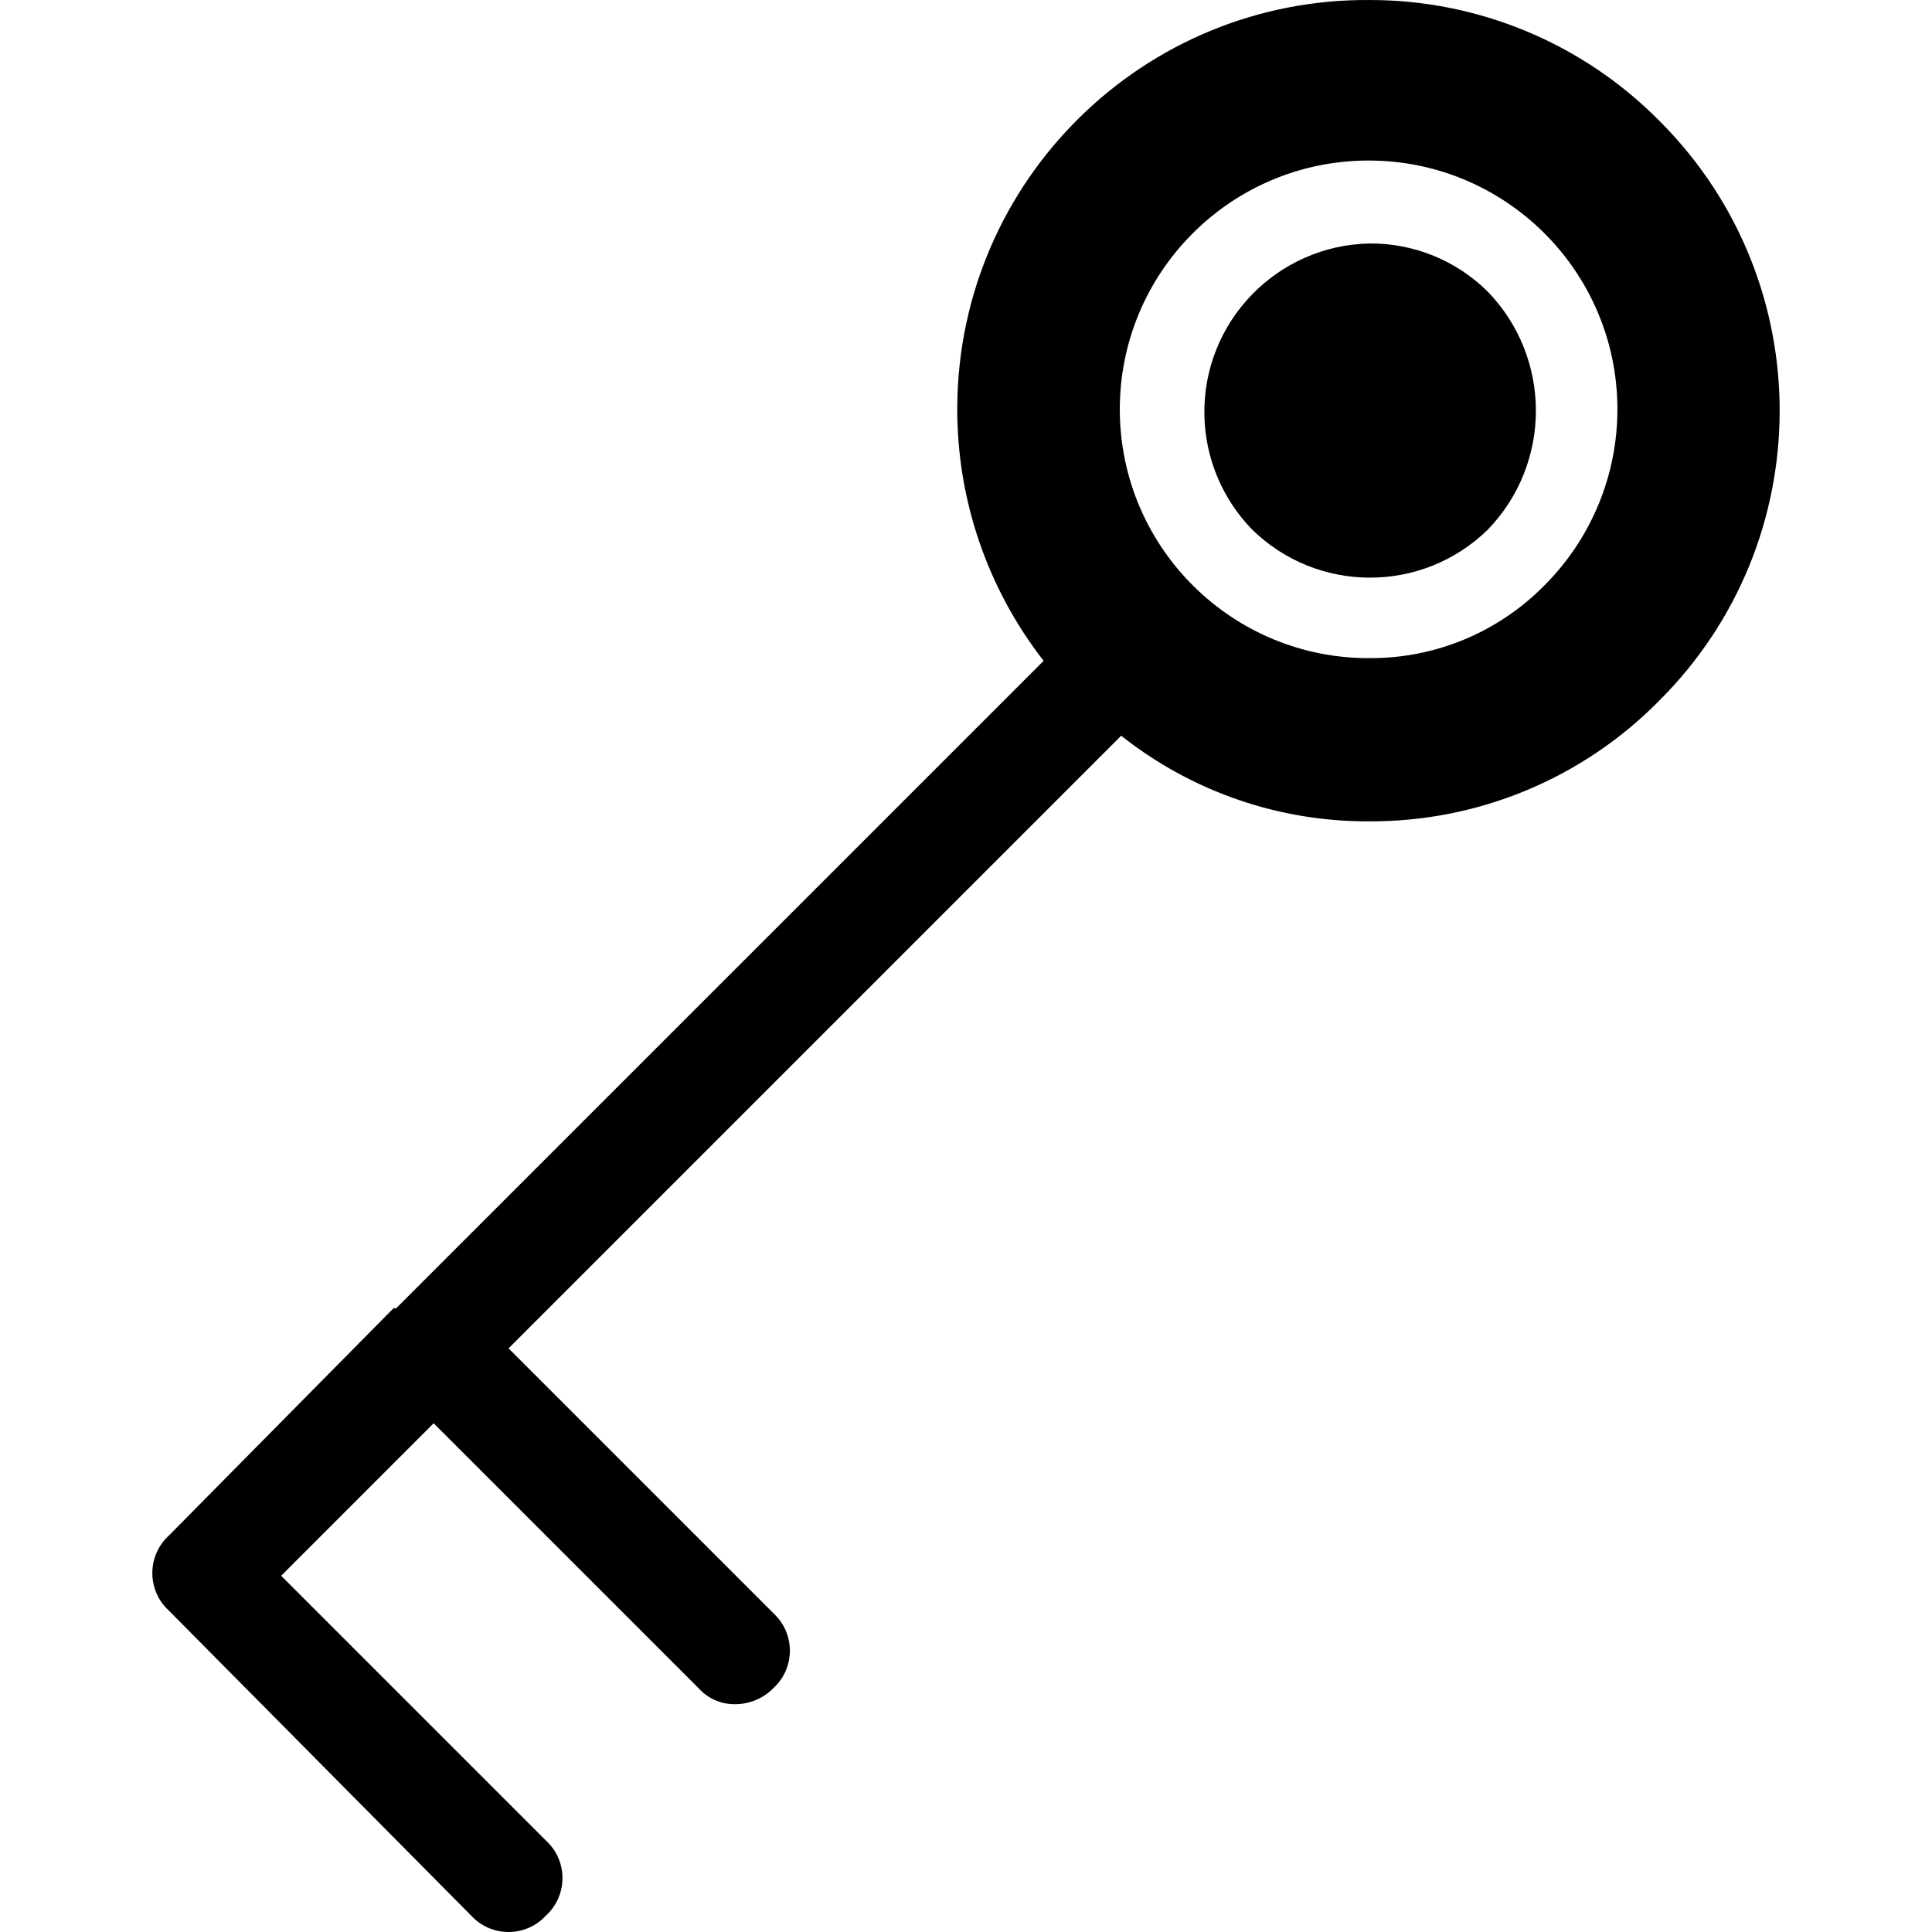
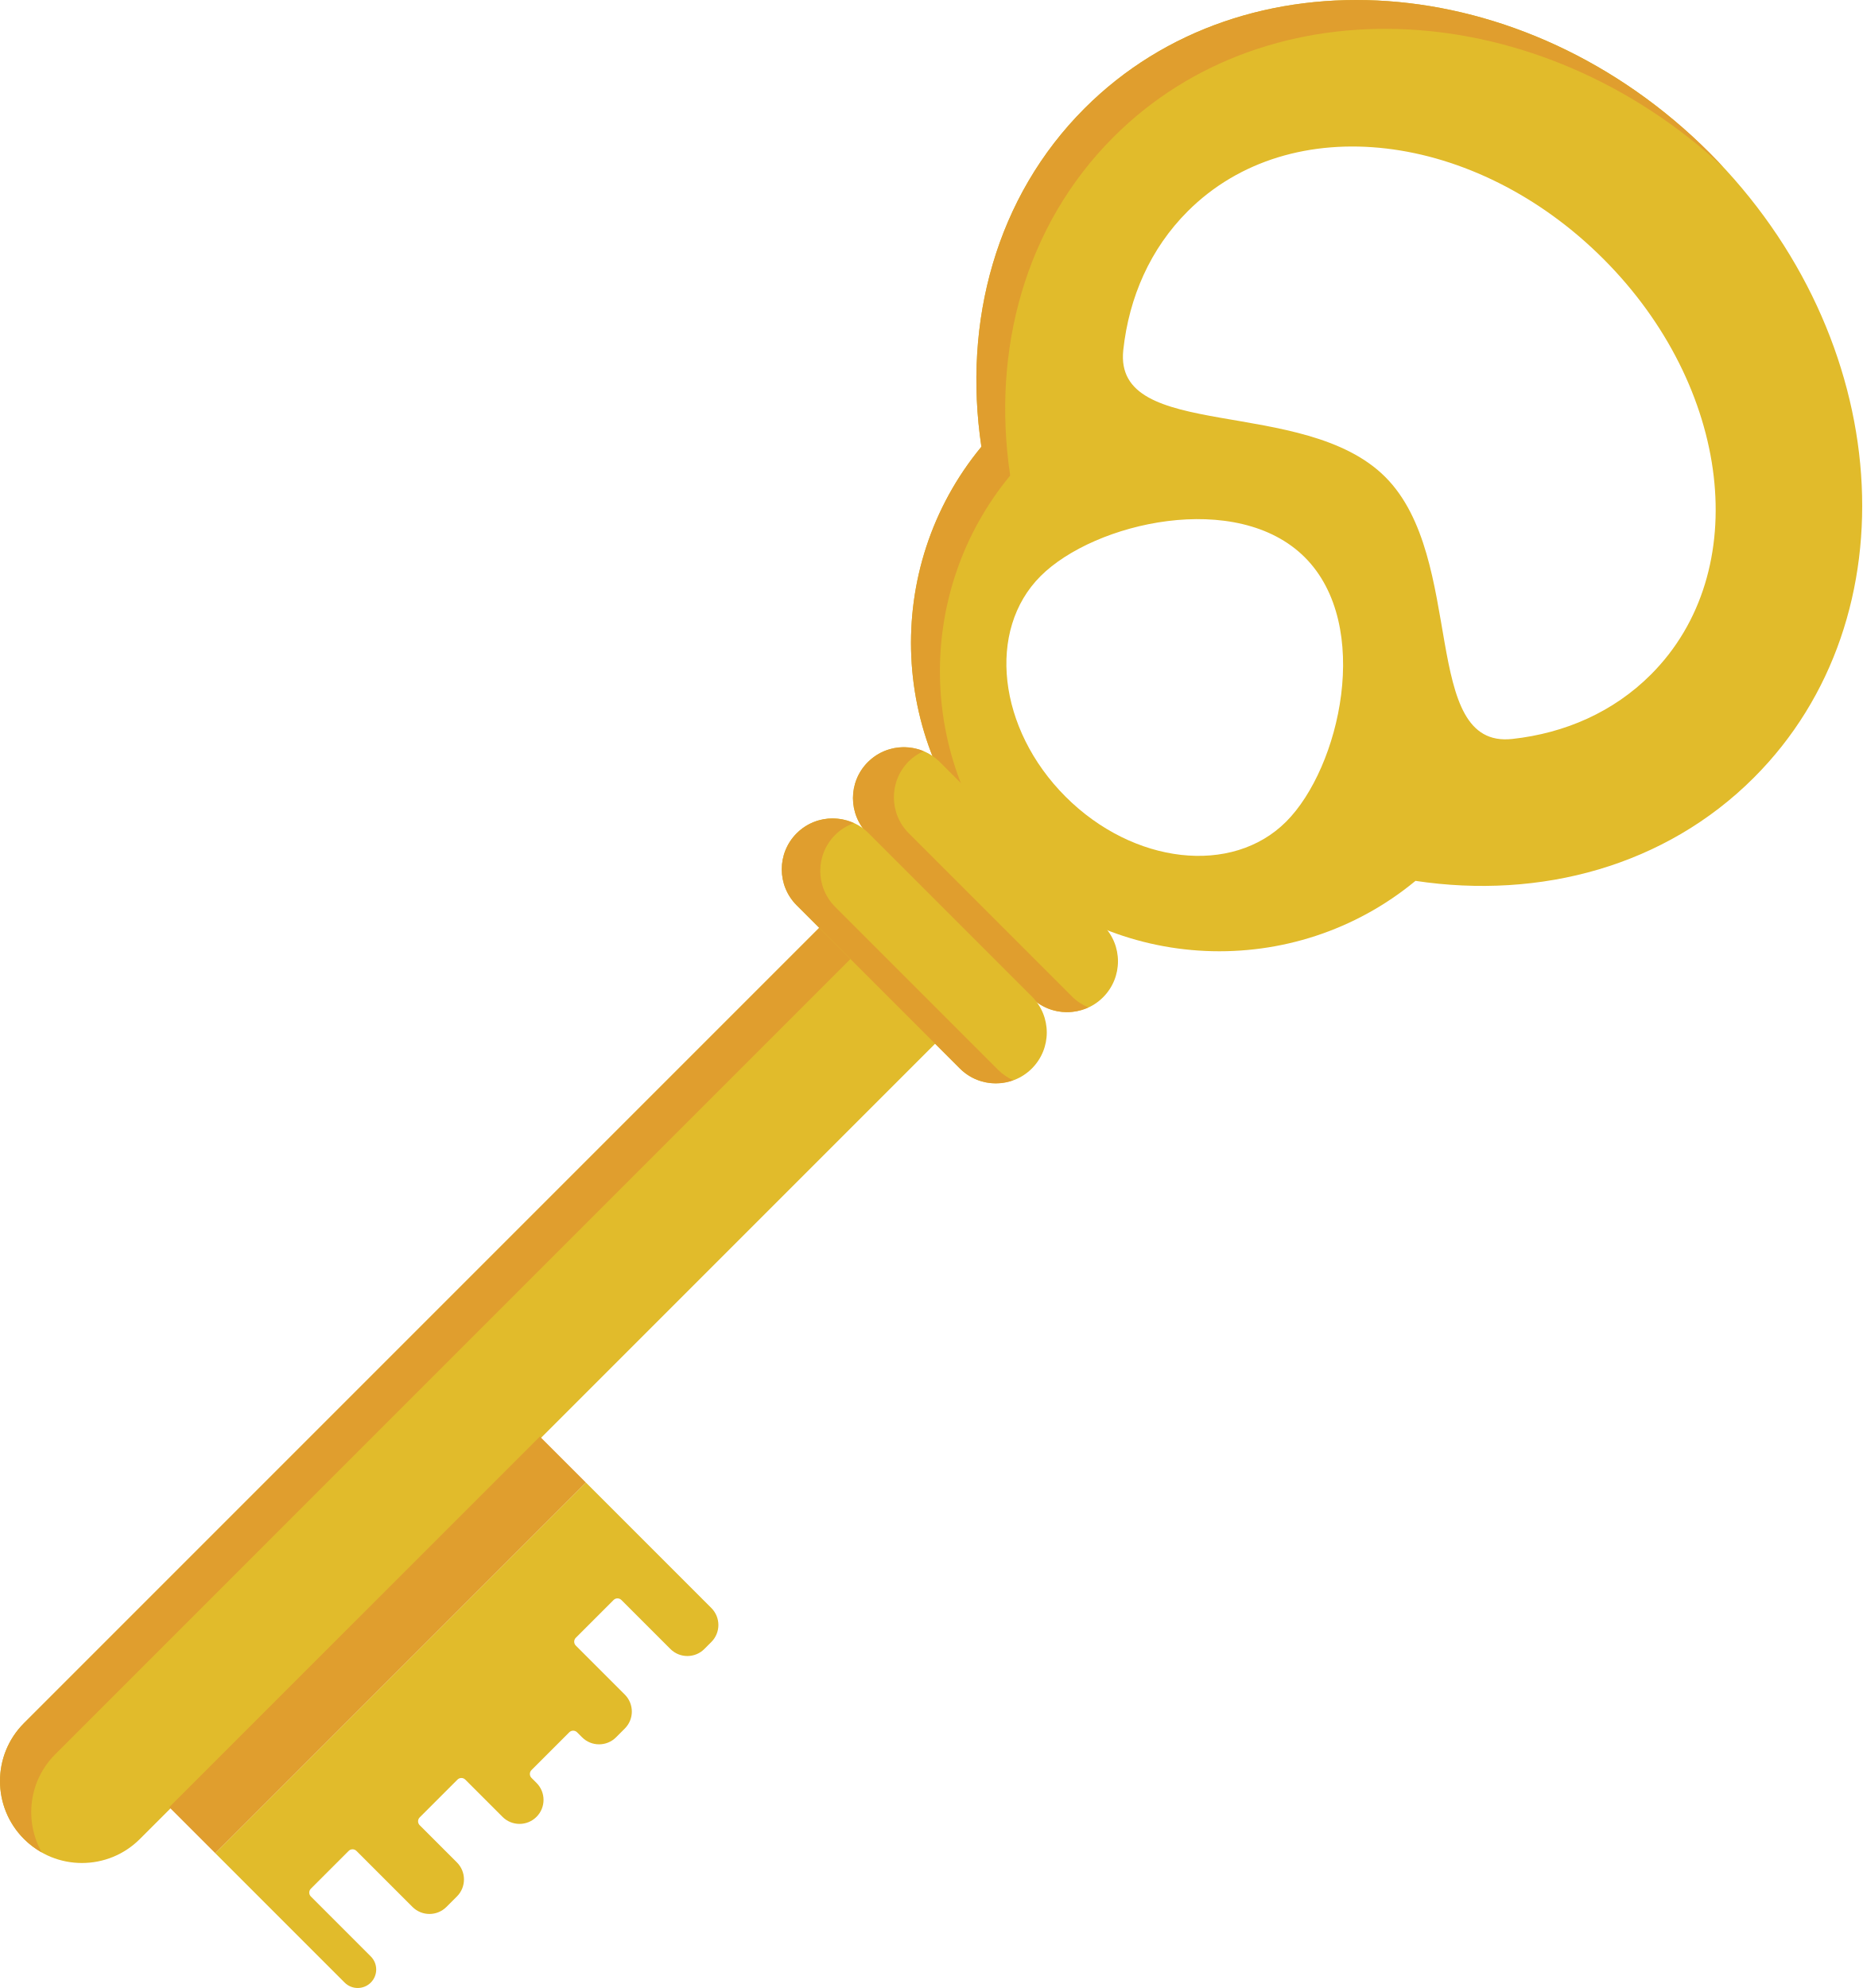
- <svg xmlns="http://www.w3.org/2000/svg" version="1.1" id="Capa_1" x="0px" y="0px" viewBox="0 0 377.292 377.292" style="enable-background:new 0 0 377.292 377.292;" xml:space="preserve">
-   <g>
-     <g>
-       <g>
-         <path d="M267.543,47.546c-18.175,0.312-32.657,15.298-32.345,33.474c0.144,8.396,3.492,16.42,9.358,22.428     c12.786,12.477,33.19,12.477,45.976,0c12.541-12.963,12.541-33.535,0-46.498C284.422,50.885,276.151,47.501,267.543,47.546z" />
-         <path d="M324.295,23.84c-0.109-0.109-0.218-0.218-0.327-0.327C309.05,8.462,288.735-0.003,267.543,0.003     c-44.145-0.371-80.233,35.115-80.603,79.26c-0.151,18.022,5.792,35.565,16.865,49.785L77.372,255.48h-0.522l-43.886,44.408     c-4.04,3.706-4.31,9.986-0.603,14.025c0.192,0.21,0.394,0.411,0.603,0.603L92,374.076c3.706,4.04,9.986,4.31,14.025,0.603     c0.21-0.192,0.411-0.394,0.603-0.603c4.04-3.706,4.31-9.986,0.603-14.025c-0.192-0.21-0.394-0.411-0.603-0.603l-51.722-51.722     l29.78-29.78l51.722,51.722c1.854,2.076,4.532,3.224,7.314,3.135c2.756-0.039,5.385-1.166,7.314-3.135     c4.04-3.706,4.31-9.986,0.603-14.025c-0.192-0.21-0.394-0.411-0.603-0.603l-51.722-51.722l119.641-119.641     c13.817,10.949,30.96,16.847,48.588,16.718c21.203,0.064,41.54-8.409,56.424-23.51C355.274,105.759,355.421,55.147,324.295,23.84     z M301.502,114.419c-8.969,9.067-21.206,14.149-33.959,14.106c-26.834,0.151-48.709-21.48-48.86-48.314     c-0.151-26.834,21.48-48.709,48.314-48.86c26.834-0.151,48.709,21.48,48.86,48.314     C315.931,92.707,310.758,105.231,301.502,114.419z" />
-       </g>
+ <svg xmlns="http://www.w3.org/2000/svg" version="1.1" id="svg4519" xml:space="preserve" width="311.693" height="332.72" viewBox="0 0 311.693 332.72">
+   <defs id="defs4523" />
+   <g id="g4527" transform="matrix(1.333333,0,0,-1.333333,0,332.72)">
+     <g id="g4529" transform="scale(0.1)">
+       <path d="M 1094.18,1396.53 30.125,332.469 c -40.168,-40.16 -40.168,-105.278 0,-145.449 v 0 c 40.164,-40.161 105.285,-40.161 145.457,0 l 1064.058,1064.05 -145.46,145.46" style="fill:#e1bb2b;fill-opacity:1;fill-rule:nonzero;stroke:none" id="path4531" />
+       <path d="M 69.289,293.309 1133.34,1357.37 1094.18,1396.53 30.125,332.469 c -40.168,-40.16 -40.168,-105.278 0,-145.449 6.797,-6.79 14.344,-12.34 22.328,-16.84 -22.086,39.211 -16.539,89.761 16.836,123.129" style="fill:#e09e2e;fill-opacity:1;fill-rule:nonzero;stroke:none" id="path4533" />
+       <path d="M 735.523,634.43 677.73,692.219 212.477,226.969 270.266,169.172 735.523,634.43" style="fill:#e09e2e;fill-opacity:1;fill-rule:nonzero;stroke:none" id="path4535" />
+       <path d="M 1898.48,1567.85 C 1782,1555 1841.24,1794.44 1738.97,1896.7 c -102.25,102.26 -341.7,43.03 -328.86,159.51 7.25,66.22 33.89,127.01 80.8,173.92 129.51,129.5 361.53,100.62 521.82,-59.67 160.28,-160.28 189.17,-392.31 59.67,-521.82 -46.91,-46.91 -107.7,-73.55 -173.92,-80.79 z m -560.83,-72.47 c -85.11,85.12 -99.19,209.07 -31.41,276.83 67.77,67.78 246.69,108.69 331.8,23.56 85.12,-85.11 44.21,-264.03 -23.55,-331.8 -67.77,-67.77 -191.72,-53.71 -276.84,31.41 z m 808.29,808.3 c -231.94,231.93 -583.21,256.94 -784.36,55.78 -110.97,-110.96 -153.14,-267.64 -129.6,-424.82 -125.63,-152.01 -117.34,-377.57 25.01,-519.92 142.35,-142.35 367.91,-150.64 519.92,-25.01 157.1,-23.62 313.76,18.54 424.82,129.59 201.16,201.16 176.24,552.35 -55.79,784.38" style="fill:#e1bb2b;fill-opacity:1;fill-rule:nonzero;stroke:none" id="path4537" />
+       <path d="m 1268.13,1898.49 c -23.53,157.18 18.63,313.85 129.6,424.82 195.9,195.9 534.12,177.22 765.9,-38.11 -5.78,6.22 -11.62,12.41 -17.69,18.48 -231.94,231.93 -583.21,256.94 -784.36,55.78 -110.97,-110.97 -153.14,-267.64 -129.6,-424.82 -125.63,-152.01 -117.34,-377.57 25.01,-519.92 6.09,-6.1 12.55,-11.61 18.93,-17.22 -125.26,142.8 -128.03,355.49 -7.79,500.99" style="fill:#e09e2e;fill-opacity:1;fill-rule:nonzero;stroke:none" id="path4539" />
+       <path d="m 1384.71,1333.94 -204.86,204.87 c -24.95,24.95 -65.42,24.95 -90.38,0 v 0 c -24.95,-24.96 -24.95,-65.43 0,-90.38 l 204.86,-204.87 c 24.96,-24.95 65.42,-24.95 90.38,0.01 v 0 c 24.96,24.95 24.96,65.42 0,90.37" style="fill:#e1bb2b;fill-opacity:1;fill-rule:nonzero;stroke:none" id="path4541" />
+       <path d="m 1345.69,1244.57 -204.86,204.86 c -24.95,24.96 -24.95,65.43 0.01,90.38 5.5,5.51 11.85,9.6 18.54,12.68 -23.21,9.74 -50.99,5.22 -69.91,-13.68 -24.95,-24.96 -24.95,-65.42 0.01,-90.38 l 204.85,-204.86 c 19.45,-19.45 48.23,-23.53 71.83,-12.68 -7.43,3.12 -14.42,7.63 -20.47,13.68" style="fill:#e09e2e;fill-opacity:1;fill-rule:nonzero;stroke:none" id="path4543" />
+       <path d="m 1295.34,1244.57 -204.86,204.86 c -24.96,24.96 -65.42,24.96 -90.39,0 v 0 c -24.945,-24.95 -24.945,-65.42 0,-90.38 l 204.87,-204.86 c 24.96,-24.96 65.42,-24.96 90.38,0 v 0 c 24.96,24.96 24.96,65.42 0,90.38" style="fill:#e1bb2b;fill-opacity:1;fill-rule:nonzero;stroke:none" id="path4545" />
+       <path d="m 1253.3,1152.18 -204.87,204.86 c -24.96,24.96 -24.95,65.42 0,90.38 6.85,6.84 14.91,11.63 23.44,14.72 -23.59,10.82 -52.34,6.72 -71.78,-12.71 v 0 c -24.945,-24.95 -24.945,-65.42 0,-90.38 l 204.87,-204.86 c 18.11,-18.11 44.34,-22.9 66.94,-14.72 -6.71,3.08 -13.07,7.18 -18.6,12.71" style="fill:#e09e2e;fill-opacity:1;fill-rule:nonzero;stroke:none" id="path4547" />
+       <path d="m 390.258,124.66 47.406,47.41 c 2.707,2.711 7.109,2.711 9.816,-0.011 l 70.305,-70.289 c 11.778,-11.778 30.867,-11.778 42.649,0 l 13.171,13.16 c 11.778,11.781 11.778,30.879 0,42.66 l -46.753,46.75 c -2.711,2.711 -2.711,7.109 0,9.808 l 47.41,47.422 c 2.707,2.711 7.105,2.711 9.816,0 l 46.75,-46.75 c 11.777,-11.781 30.879,-11.781 42.656,0 v 0 c 11.778,11.77 11.778,30.871 0,42.641 l -6.281,6.269 c -2.715,2.719 -2.715,7.11 0,9.829 l 47.402,47.402 c 2.715,2.711 7.11,2.711 9.825,0 l 6.281,-6.27 c 11.777,-11.781 30.867,-11.781 42.644,0 l 10.977,10.981 c 11.777,11.769 11.777,30.867 0,42.637 l -61.492,61.5 c -2.715,2.703 -2.715,7.101 0,9.812 l 47.41,47.41 c 2.707,2.707 7.102,2.707 9.816,0 l 61.493,-61.492 c 11.777,-11.777 30.871,-11.777 42.648,0 l 8.777,8.781 c 11.778,11.782 11.778,30.871 0,42.649 L 735.523,634.43 270.266,169.172 432.641,6.801 c 9.058,-9.059 23.761,-9.059 32.832,0 v 0 c 9.058,9.07 9.058,23.77 0,32.828 l -75.211,75.223 c -2.715,2.699 -2.715,7.097 -0.004,9.808" style="fill:#e1bb2b;fill-opacity:1;fill-rule:nonzero;stroke:none" id="path4549" />
    </g>
  </g>
-   <g>
- </g>
-   <g>
- </g>
-   <g>
- </g>
-   <g>
- </g>
-   <g>
- </g>
-   <g>
- </g>
-   <g>
- </g>
-   <g>
- </g>
-   <g>
- </g>
-   <g>
- </g>
-   <g>
- </g>
-   <g>
- </g>
-   <g>
- </g>
-   <g>
- </g>
-   <g>
- </g>
</svg>
